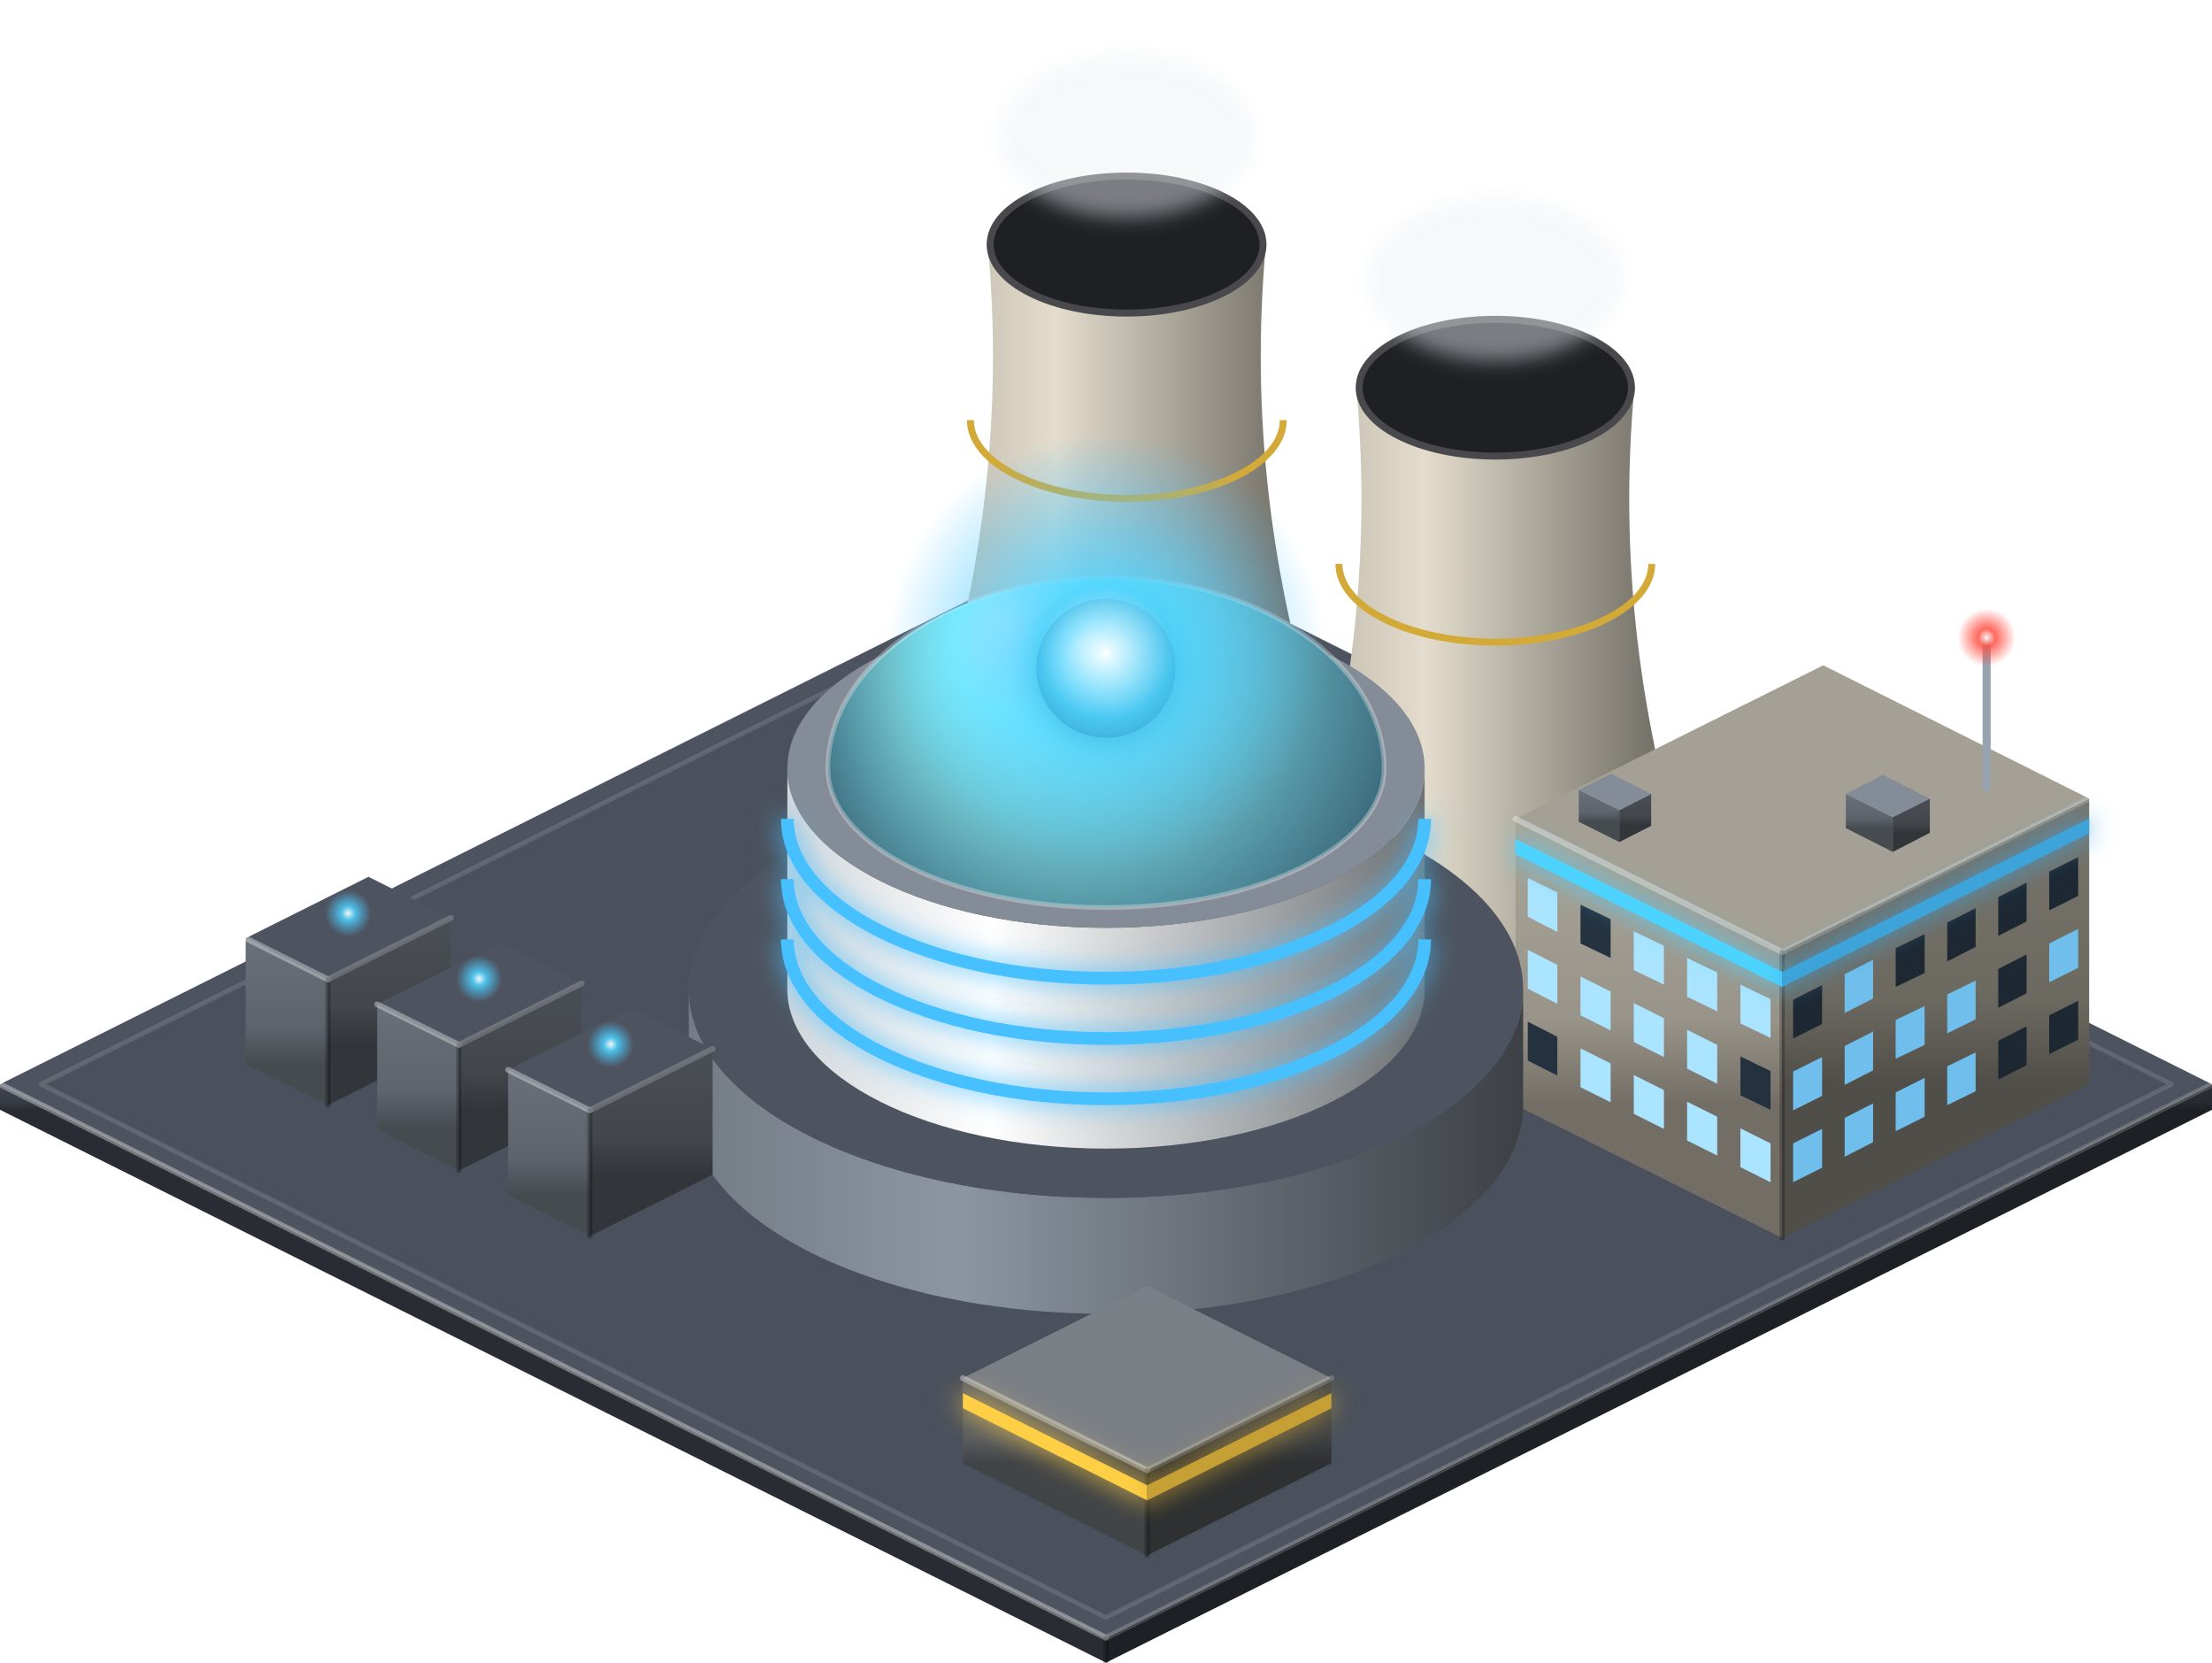
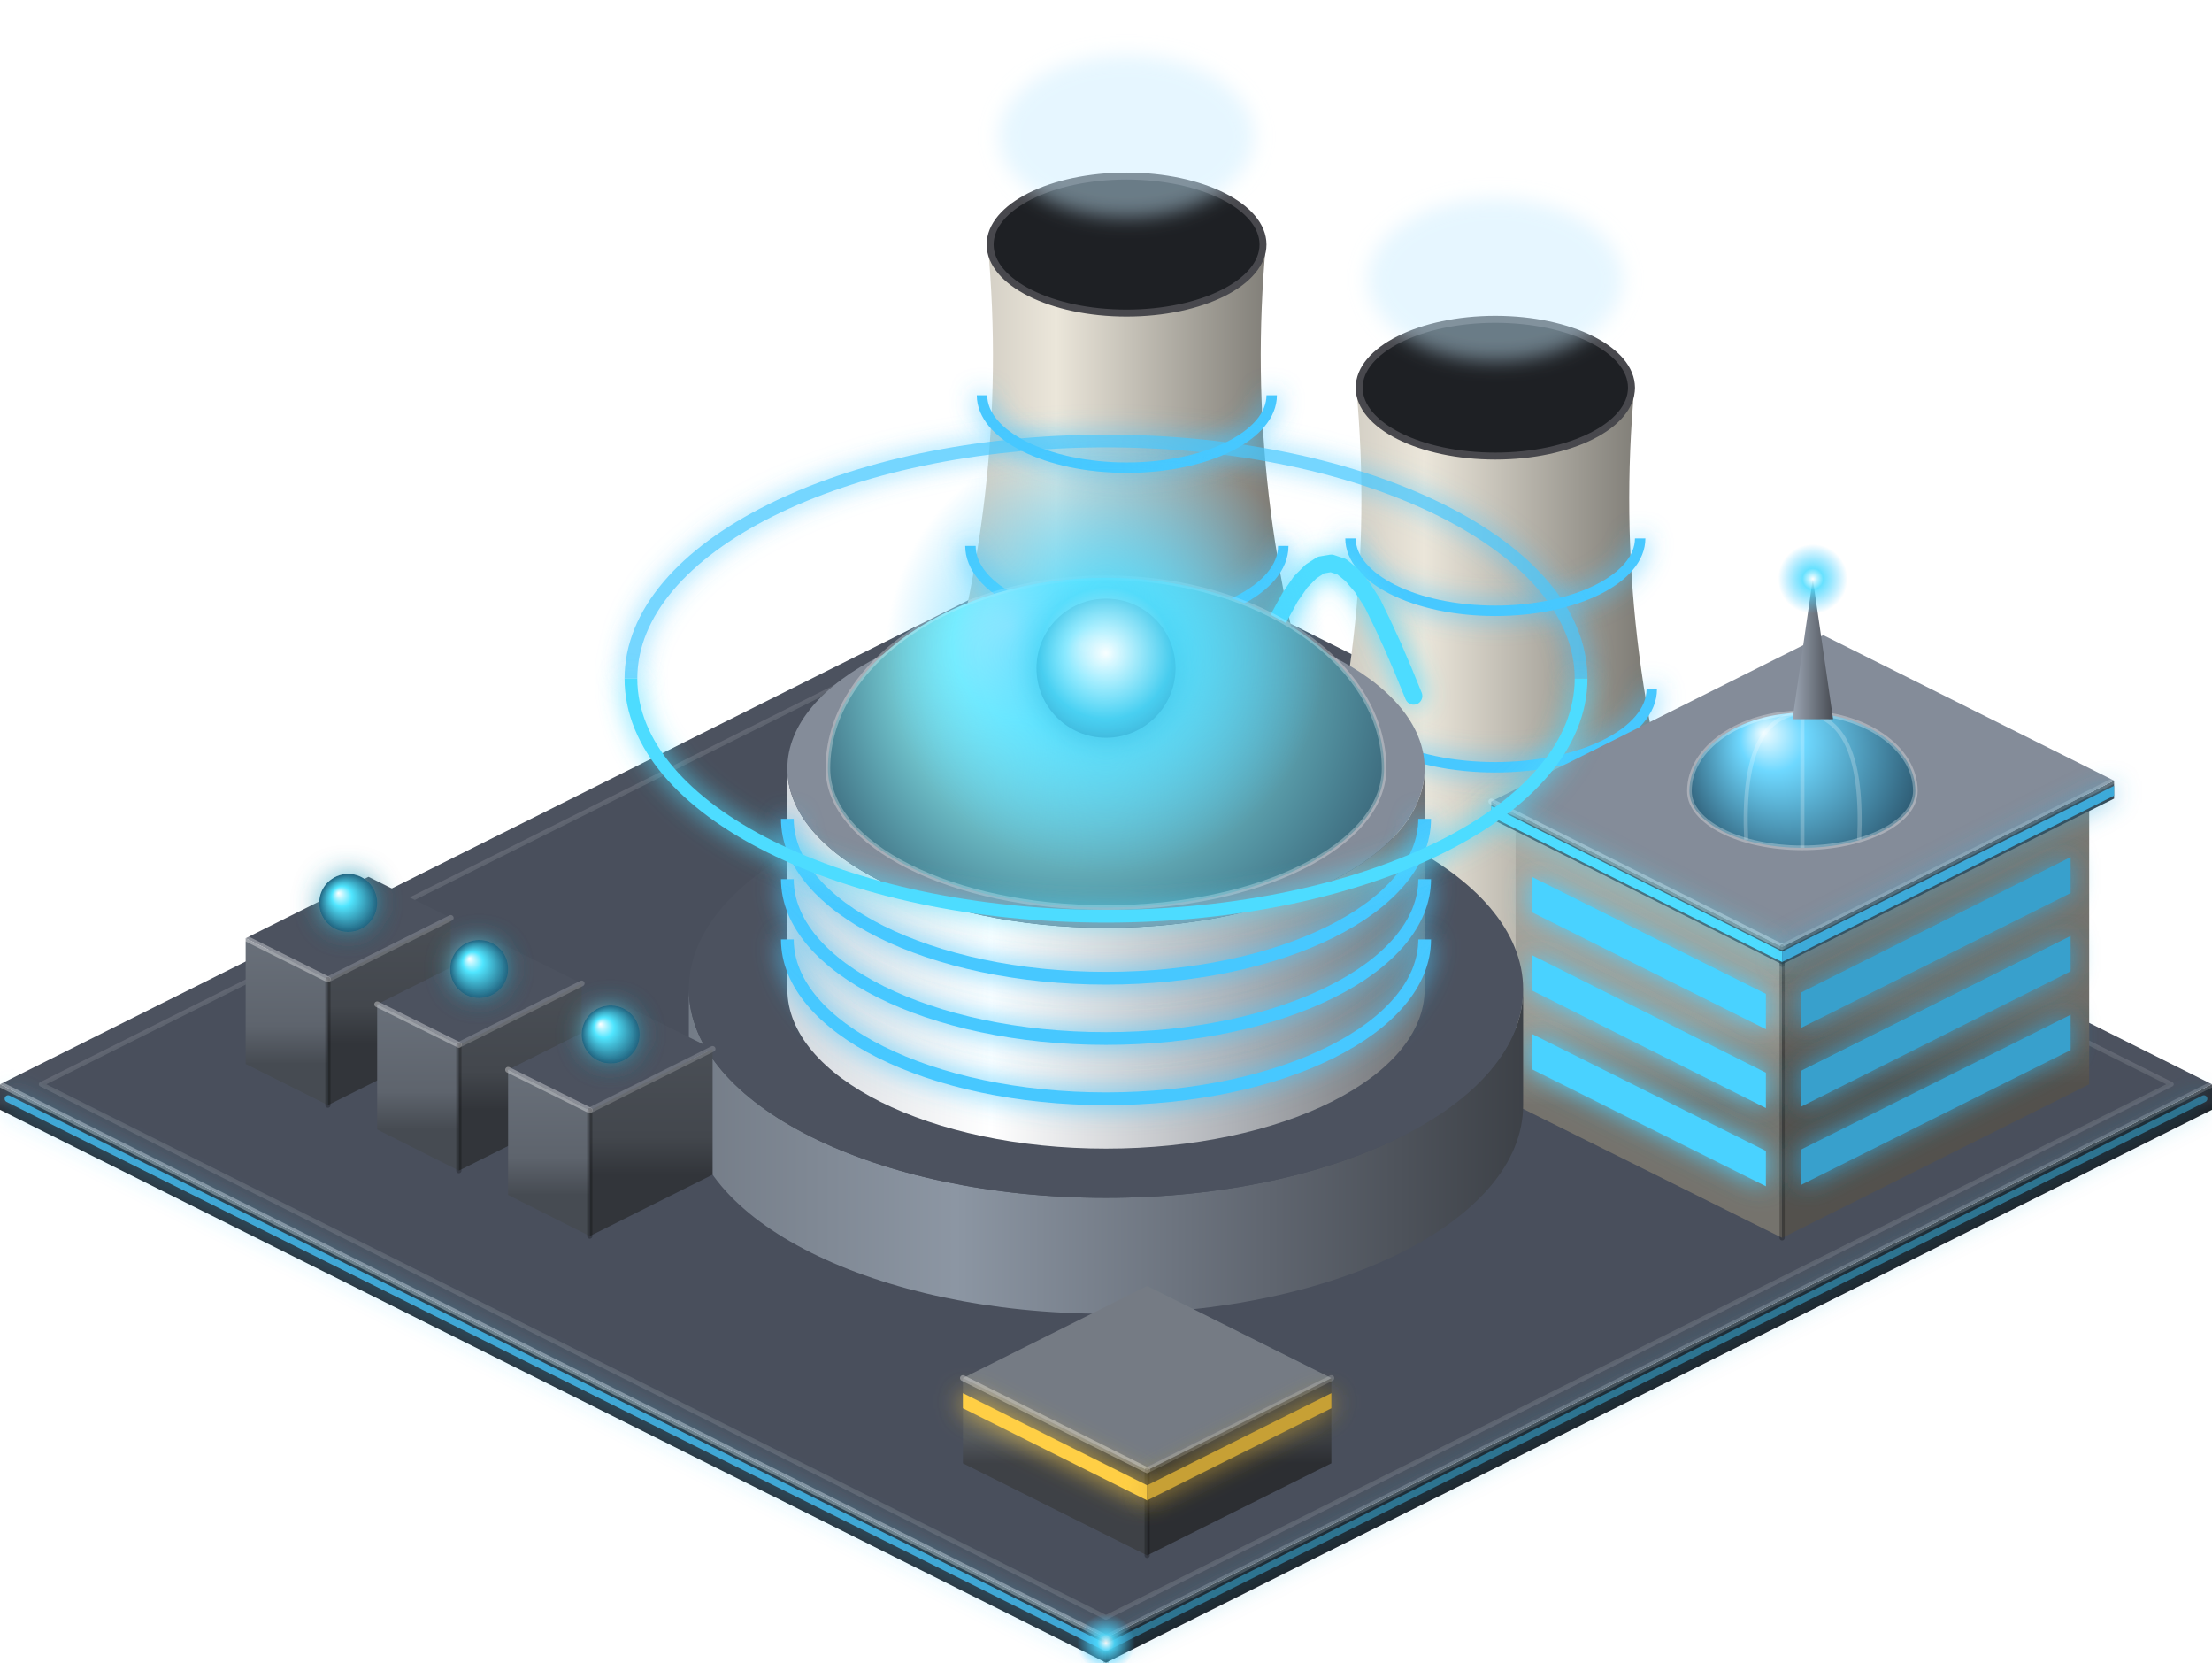
<svg xmlns="http://www.w3.org/2000/svg" viewBox="0 -96 381.8 286.9" width="381.8" height="286.9">
  <defs>
    <filter id="glow" x="-50%" y="-50%" width="200%" height="200%">
      <feGaussianBlur stdDeviation="2.2" result="b" />
      <feMerge>
        <feMergeNode in="b" />
        <feMergeNode in="SourceGraphic" />
      </feMerge>
    </filter>
    <filter id="soft" x="-20%" y="-20%" width="140%" height="140%">
      <feGaussianBlur stdDeviation="1.6" />
    </filter>
    <linearGradient id="g0" gradientUnits="userSpaceOnUse" x1="0" y1="95.5" x2="0" y2="91.1">
-       <stop offset="0" stop-color="rgb(41,45,51)" />
-       <stop offset="0.3" stop-color="rgb(55,60,68)" />
-       <stop offset="1" stop-color="rgb(62,67,76)" />
+       <stop offset="0" stop-color="rgb(40,44,51)" />
+       <stop offset="0.3" stop-color="rgb(54,59,68)" />
+       <stop offset="1" stop-color="rgb(60,65,76)" />
    </linearGradient>
    <linearGradient id="g1" gradientUnits="userSpaceOnUse" x1="0" y1="95.5" x2="0" y2="91.1">
-       <stop offset="0" stop-color="rgb(29,32,36)" />
-       <stop offset="0.3" stop-color="rgb(39,43,48)" />
-       <stop offset="1" stop-color="rgb(44,48,54)" />
-     </linearGradient>
-     <linearGradient id="g2" gradientUnits="userSpaceOnUse" x1="160.5" y1="0" x2="228.5" y2="0">
-       <stop offset="0" stop-color="rgb(188,182,169)" />
-       <stop offset="0.32" stop-color="rgb(228,221,205)" />
-       <stop offset="0.7" stop-color="rgb(154,150,139)" />
-       <stop offset="1" stop-color="rgb(99,96,89)" />
-     </linearGradient>
-     <linearGradient id="g3" gradientUnits="userSpaceOnUse" x1="224.1" y1="0" x2="292.1" y2="0">
-       <stop offset="0" stop-color="rgb(188,182,169)" />
-       <stop offset="0.32" stop-color="rgb(228,221,205)" />
-       <stop offset="0.7" stop-color="rgb(154,150,139)" />
-       <stop offset="1" stop-color="rgb(99,96,89)" />
-     </linearGradient>
-     <linearGradient id="g4" gradientUnits="userSpaceOnUse" x1="0" y1="94.7" x2="0" y2="45.3">
-       <stop offset="0" stop-color="rgb(114,110,102)" />
-       <stop offset="0.3" stop-color="rgb(153,148,137)" />
-       <stop offset="1" stop-color="rgb(170,165,153)" />
-     </linearGradient>
-     <linearGradient id="g5" gradientUnits="userSpaceOnUse" x1="0" y1="91.1" x2="0" y2="41.8">
-       <stop offset="0" stop-color="rgb(80,78,72)" />
-       <stop offset="0.3" stop-color="rgb(108,105,97)" />
-       <stop offset="1" stop-color="rgb(121,117,108)" />
-     </linearGradient>
-     <linearGradient id="g6" gradientUnits="userSpaceOnUse" x1="0" y1="45.8" x2="0" y2="40.3">
-       <stop offset="0" stop-color="rgb(70,75,80)" />
-       <stop offset="0.3" stop-color="rgb(94,100,108)" />
-       <stop offset="1" stop-color="rgb(105,112,121)" />
-     </linearGradient>
-     <linearGradient id="g7" gradientUnits="userSpaceOnUse" x1="0" y1="46.5" x2="0" y2="41">
-       <stop offset="0" stop-color="rgb(50,53,57)" />
-       <stop offset="0.3" stop-color="rgb(67,71,76)" />
-       <stop offset="1" stop-color="rgb(74,79,85)" />
-     </linearGradient>
-     <linearGradient id="g8" gradientUnits="userSpaceOnUse" x1="0" y1="46.9" x2="0" y2="41">
-       <stop offset="0" stop-color="rgb(70,75,80)" />
-       <stop offset="0.3" stop-color="rgb(94,100,108)" />
-       <stop offset="1" stop-color="rgb(105,112,121)" />
-     </linearGradient>
-     <linearGradient id="g9" gradientUnits="userSpaceOnUse" x1="0" y1="47.7" x2="0" y2="41.8">
-       <stop offset="0" stop-color="rgb(50,53,57)" />
-       <stop offset="0.3" stop-color="rgb(67,71,76)" />
-       <stop offset="1" stop-color="rgb(74,79,85)" />
-     </linearGradient>
-     <radialGradient id="g10" gradientUnits="userSpaceOnUse" cx="342.9" cy="14" r="5" fx="342.9" fy="14">
+       <stop offset="0" stop-color="rgb(28,31,36)" />
+       <stop offset="0.3" stop-color="rgb(38,41,48)" />
+       <stop offset="1" stop-color="rgb(43,46,54)" />
+     </linearGradient>
+     <radialGradient id="g2" gradientUnits="userSpaceOnUse" cx="190.9" cy="187.5" r="5" fx="190.9" fy="187.5">
      <stop offset="0" stop-color="rgba(255,255,255,0.95)" />
-       <stop offset="0.3" stop-color="rgba(255,79,66,0.85)" />
-       <stop offset="1" stop-color="rgba(255,72,60,0)" />
-     </radialGradient>
-     <linearGradient id="g11" gradientUnits="userSpaceOnUse" x1="118.9" y1="0" x2="262.9" y2="0">
-       <stop offset="0" stop-color="rgb(116,124,133)" />
-       <stop offset="0.32" stop-color="rgb(140,150,161)" />
-       <stop offset="0.7" stop-color="rgb(95,101,109)" />
-       <stop offset="1" stop-color="rgb(61,65,70)" />
-     </linearGradient>
-     <linearGradient id="g12" gradientUnits="userSpaceOnUse" x1="135.9" y1="0" x2="245.9" y2="0">
-       <stop offset="0" stop-color="rgb(211,215,219)" />
+       <stop offset="0.3" stop-color="rgba(77,220,255,0.85)" />
+       <stop offset="1" stop-color="rgba(70,200,255,0)" />
+     </radialGradient>
+     <linearGradient id="g3" gradientUnits="userSpaceOnUse" x1="160.5" y1="0" x2="228.5" y2="0">
+       <stop offset="0" stop-color="rgb(194,190,181)" />
+       <stop offset="0.32" stop-color="rgb(235,230,218)" />
+       <stop offset="0.7" stop-color="rgb(159,156,148)" />
+       <stop offset="1" stop-color="rgb(102,100,95)" />
+     </linearGradient>
+     <linearGradient id="g4" gradientUnits="userSpaceOnUse" x1="224.1" y1="0" x2="292.1" y2="0">
+       <stop offset="0" stop-color="rgb(194,190,181)" />
+       <stop offset="0.32" stop-color="rgb(235,230,218)" />
+       <stop offset="0.7" stop-color="rgb(159,156,148)" />
+       <stop offset="1" stop-color="rgb(102,100,95)" />
+     </linearGradient>
+     <linearGradient id="g5" gradientUnits="userSpaceOnUse" x1="0" y1="94.7" x2="0" y2="45.3">
+       <stop offset="0" stop-color="rgb(117,115,109)" />
+       <stop offset="0.3" stop-color="rgb(157,154,146)" />
+       <stop offset="1" stop-color="rgb(176,172,164)" />
+     </linearGradient>
+     <linearGradient id="g6" gradientUnits="userSpaceOnUse" x1="0" y1="91.1" x2="0" y2="41.8">
+       <stop offset="0" stop-color="rgb(83,81,77)" />
+       <stop offset="0.3" stop-color="rgb(111,109,104)" />
+       <stop offset="1" stop-color="rgb(124,122,116)" />
+     </linearGradient>
+     <linearGradient id="g7" gradientUnits="userSpaceOnUse" x1="0" y1="45.3" x2="0" y2="42.3">
+       <stop offset="0" stop-color="rgb(70,75,82)" />
+       <stop offset="0.3" stop-color="rgb(94,100,109)" />
+       <stop offset="1" stop-color="rgb(105,112,122)" />
+     </linearGradient>
+     <linearGradient id="g8" gradientUnits="userSpaceOnUse" x1="0" y1="41.8" x2="0" y2="38.7">
+       <stop offset="0" stop-color="rgb(50,53,58)" />
+       <stop offset="0.3" stop-color="rgb(67,71,77)" />
+       <stop offset="1" stop-color="rgb(74,79,86)" />
+     </linearGradient>
+     <radialGradient id="g9" gradientUnits="userSpaceOnUse" cx="311.1" cy="35.1" r="22.4" fx="304.3" fy="30.4">
+       <stop offset="0" stop-color="rgb(240,252,255)" />
+       <stop offset="0.25" stop-color="rgb(110,216,255)" />
+       <stop offset="1" stop-color="rgb(41,81,104)" />
+     </radialGradient>
+     <linearGradient id="g10" gradientUnits="userSpaceOnUse" x1="309.4" y1="0" x2="316.4" y2="0">
+       <stop offset="0" stop-color="rgb(156,166,180)" />
+       <stop offset="1" stop-color="rgb(72,76,83)" />
+     </linearGradient>
+     <radialGradient id="g11" gradientUnits="userSpaceOnUse" cx="312.9" cy="3.9" r="6" fx="312.9" fy="3.9">
+       <stop offset="0" stop-color="rgba(255,255,255,0.95)" />
+       <stop offset="0.3" stop-color="rgba(77,220,255,0.85)" />
+       <stop offset="1" stop-color="rgba(70,200,255,0)" />
+     </radialGradient>
+     <linearGradient id="g12" gradientUnits="userSpaceOnUse" x1="118.9" y1="0" x2="262.9" y2="0">
+       <stop offset="0" stop-color="rgb(116,124,135)" />
+       <stop offset="0.32" stop-color="rgb(140,150,163)" />
+       <stop offset="0.7" stop-color="rgb(95,101,111)" />
+       <stop offset="1" stop-color="rgb(61,65,71)" />
+     </linearGradient>
+     <linearGradient id="g13" gradientUnits="userSpaceOnUse" x1="135.9" y1="0" x2="245.9" y2="0">
+       <stop offset="0" stop-color="rgb(213,217,222)" />
      <stop offset="0.32" stop-color="rgb(255,255,255)" />
-       <stop offset="0.7" stop-color="rgb(173,176,179)" />
-       <stop offset="1" stop-color="rgb(111,113,115)" />
-     </linearGradient>
-     <radialGradient id="g13" gradientUnits="userSpaceOnUse" cx="190.9" cy="23.5" r="55.2" fx="174.1" fy="12">
+       <stop offset="0.7" stop-color="rgb(175,178,183)" />
+       <stop offset="1" stop-color="rgb(112,114,117)" />
+     </linearGradient>
+     <radialGradient id="g14" gradientUnits="userSpaceOnUse" cx="190.9" cy="23.5" r="55.2" fx="174.1" fy="12">
      <stop offset="0" stop-color="rgb(240,252,255)" />
      <stop offset="0.25" stop-color="rgb(144,252,255)" />
      <stop offset="1" stop-color="rgb(54,95,115)" />
    </radialGradient>
-     <radialGradient id="g14" gradientUnits="userSpaceOnUse" cx="190.9" cy="19.3" r="12" fx="186.7" fy="15.1">
-       <stop offset="0" stop-color="rgb(255,255,255)" />
-       <stop offset="0.35" stop-color="rgb(81,221,255)" />
-       <stop offset="1" stop-color="rgb(35,96,128)" />
-     </radialGradient>
-     <radialGradient id="g15" gradientUnits="userSpaceOnUse" cx="190.9" cy="16.7" r="38" fx="190.9" fy="16.7">
+     <radialGradient id="g15" gradientUnits="userSpaceOnUse" cx="190.9" cy="19.3" r="12" fx="186.7" fy="15.1">
+       <stop offset="0" stop-color="rgb(255,255,255)" />
+       <stop offset="0.35" stop-color="rgb(81,230,255)" />
+       <stop offset="1" stop-color="rgb(35,100,128)" />
+     </radialGradient>
+     <radialGradient id="g16" gradientUnits="userSpaceOnUse" cx="190.9" cy="16.7" r="38" fx="190.9" fy="16.7">
      <stop offset="0" stop-color="rgba(255,255,255,0.95)" />
-       <stop offset="0.3" stop-color="rgba(77,211,255,0.85)" />
-       <stop offset="1" stop-color="rgba(70,192,255,0)" />
-     </radialGradient>
-     <linearGradient id="g16" gradientUnits="userSpaceOnUse" x1="0" y1="87.6" x2="0" y2="65.9">
-       <stop offset="0" stop-color="rgb(70,75,80)" />
-       <stop offset="0.3" stop-color="rgb(94,100,108)" />
-       <stop offset="1" stop-color="rgb(105,112,121)" />
-     </linearGradient>
-     <linearGradient id="g17" gradientUnits="userSpaceOnUse" x1="0" y1="84.1" x2="0" y2="62.4">
-       <stop offset="0" stop-color="rgb(50,53,57)" />
-       <stop offset="0.3" stop-color="rgb(67,71,76)" />
-       <stop offset="1" stop-color="rgb(74,79,85)" />
-     </linearGradient>
-     <radialGradient id="g18" gradientUnits="userSpaceOnUse" cx="60.1" cy="61.6" r="4" fx="60.1" fy="61.6">
-       <stop offset="0" stop-color="rgba(255,255,255,0.95)" />
-       <stop offset="0.3" stop-color="rgba(77,211,255,0.85)" />
-       <stop offset="1" stop-color="rgba(70,192,255,0)" />
-     </radialGradient>
-     <linearGradient id="g19" gradientUnits="userSpaceOnUse" x1="0" y1="98.9" x2="0" y2="77.3">
-       <stop offset="0" stop-color="rgb(70,75,80)" />
-       <stop offset="0.3" stop-color="rgb(94,100,108)" />
-       <stop offset="1" stop-color="rgb(105,112,121)" />
-     </linearGradient>
-     <linearGradient id="g20" gradientUnits="userSpaceOnUse" x1="0" y1="95.4" x2="0" y2="73.7">
-       <stop offset="0" stop-color="rgb(50,53,57)" />
-       <stop offset="0.3" stop-color="rgb(67,71,76)" />
-       <stop offset="1" stop-color="rgb(74,79,85)" />
-     </linearGradient>
-     <radialGradient id="g21" gradientUnits="userSpaceOnUse" cx="82.7" cy="72.9" r="4" fx="82.7" fy="72.9">
-       <stop offset="0" stop-color="rgba(255,255,255,0.95)" />
-       <stop offset="0.3" stop-color="rgba(77,211,255,0.85)" />
-       <stop offset="1" stop-color="rgba(70,192,255,0)" />
-     </radialGradient>
-     <linearGradient id="g22" gradientUnits="userSpaceOnUse" x1="0" y1="110.2" x2="0" y2="88.6">
-       <stop offset="0" stop-color="rgb(70,75,80)" />
-       <stop offset="0.3" stop-color="rgb(94,100,108)" />
-       <stop offset="1" stop-color="rgb(105,112,121)" />
-     </linearGradient>
-     <linearGradient id="g23" gradientUnits="userSpaceOnUse" x1="0" y1="106.7" x2="0" y2="85">
-       <stop offset="0" stop-color="rgb(50,53,57)" />
-       <stop offset="0.3" stop-color="rgb(67,71,76)" />
-       <stop offset="1" stop-color="rgb(74,79,85)" />
-     </linearGradient>
-     <radialGradient id="g24" gradientUnits="userSpaceOnUse" cx="105.4" cy="84.2" r="4" fx="105.4" fy="84.2">
-       <stop offset="0" stop-color="rgba(255,255,255,0.95)" />
-       <stop offset="0.3" stop-color="rgba(77,211,255,0.85)" />
-       <stop offset="1" stop-color="rgba(70,192,255,0)" />
-     </radialGradient>
-     <linearGradient id="g25" gradientUnits="userSpaceOnUse" x1="0" y1="156.5" x2="0" y2="141.8">
-       <stop offset="0" stop-color="rgb(65,68,71)" />
-       <stop offset="0.3" stop-color="rgb(88,91,96)" />
-       <stop offset="1" stop-color="rgb(98,102,107)" />
-     </linearGradient>
+       <stop offset="0.3" stop-color="rgba(77,220,255,0.85)" />
+       <stop offset="1" stop-color="rgba(70,200,255,0)" />
+     </radialGradient>
+     <linearGradient id="g17" gradientUnits="userSpaceOnUse" x1="0" y1="87.6" x2="0" y2="65.9">
+       <stop offset="0" stop-color="rgb(70,75,82)" />
+       <stop offset="0.3" stop-color="rgb(94,100,109)" />
+       <stop offset="1" stop-color="rgb(105,112,122)" />
+     </linearGradient>
+     <linearGradient id="g18" gradientUnits="userSpaceOnUse" x1="0" y1="84.1" x2="0" y2="62.4">
+       <stop offset="0" stop-color="rgb(50,53,58)" />
+       <stop offset="0.3" stop-color="rgb(67,71,77)" />
+       <stop offset="1" stop-color="rgb(74,79,86)" />
+     </linearGradient>
+     <radialGradient id="g19" gradientUnits="userSpaceOnUse" cx="60.1" cy="59.8" r="5" fx="58.4" fy="58.1">
+       <stop offset="0" stop-color="rgb(255,255,255)" />
+       <stop offset="0.35" stop-color="rgb(81,230,255)" />
+       <stop offset="1" stop-color="rgb(35,100,128)" />
+     </radialGradient>
+     <linearGradient id="g20" gradientUnits="userSpaceOnUse" x1="0" y1="98.9" x2="0" y2="77.3">
+       <stop offset="0" stop-color="rgb(70,75,82)" />
+       <stop offset="0.3" stop-color="rgb(94,100,109)" />
+       <stop offset="1" stop-color="rgb(105,112,122)" />
+     </linearGradient>
+     <linearGradient id="g21" gradientUnits="userSpaceOnUse" x1="0" y1="95.4" x2="0" y2="73.7">
+       <stop offset="0" stop-color="rgb(50,53,58)" />
+       <stop offset="0.3" stop-color="rgb(67,71,77)" />
+       <stop offset="1" stop-color="rgb(74,79,86)" />
+     </linearGradient>
+     <radialGradient id="g22" gradientUnits="userSpaceOnUse" cx="82.7" cy="71.2" r="5" fx="81" fy="69.4">
+       <stop offset="0" stop-color="rgb(255,255,255)" />
+       <stop offset="0.35" stop-color="rgb(81,230,255)" />
+       <stop offset="1" stop-color="rgb(35,100,128)" />
+     </radialGradient>
+     <linearGradient id="g23" gradientUnits="userSpaceOnUse" x1="0" y1="110.2" x2="0" y2="88.6">
+       <stop offset="0" stop-color="rgb(70,75,82)" />
+       <stop offset="0.3" stop-color="rgb(94,100,109)" />
+       <stop offset="1" stop-color="rgb(105,112,122)" />
+     </linearGradient>
+     <linearGradient id="g24" gradientUnits="userSpaceOnUse" x1="0" y1="106.7" x2="0" y2="85">
+       <stop offset="0" stop-color="rgb(50,53,58)" />
+       <stop offset="0.3" stop-color="rgb(67,71,77)" />
+       <stop offset="1" stop-color="rgb(74,79,86)" />
+     </linearGradient>
+     <radialGradient id="g25" gradientUnits="userSpaceOnUse" cx="105.4" cy="82.5" r="5" fx="103.6" fy="80.7">
+       <stop offset="0" stop-color="rgb(255,255,255)" />
+       <stop offset="0.35" stop-color="rgb(81,230,255)" />
+       <stop offset="1" stop-color="rgb(35,100,128)" />
+     </radialGradient>
    <linearGradient id="g26" gradientUnits="userSpaceOnUse" x1="0" y1="156.5" x2="0" y2="141.8">
-       <stop offset="0" stop-color="rgb(46,48,50)" />
-       <stop offset="0.3" stop-color="rgb(62,64,68)" />
-       <stop offset="1" stop-color="rgb(69,72,76)" />
+       <stop offset="0" stop-color="rgb(62,65,70)" />
+       <stop offset="0.3" stop-color="rgb(83,88,94)" />
+       <stop offset="1" stop-color="rgb(93,98,105)" />
+     </linearGradient>
+     <linearGradient id="g27" gradientUnits="userSpaceOnUse" x1="0" y1="156.5" x2="0" y2="141.8">
+       <stop offset="0" stop-color="rgb(44,46,50)" />
+       <stop offset="0.3" stop-color="rgb(59,62,67)" />
+       <stop offset="1" stop-color="rgb(66,69,74)" />
    </linearGradient>
  </defs>
  <polygon points="0,95.5 190.9,190.9 190.9,186.6 0,91.1" fill="url(#g0)" />
  <polygon points="381.8,95.5 190.9,190.9 190.9,186.6 381.8,91.1" fill="url(#g1)" />
-   <polygon points="190.9,-4.3 381.8,91.1 190.9,186.6 0,91.1" fill="rgb(78,84,95)" />
+   <polygon points="190.9,-4.3 381.8,91.1 190.9,186.6 0,91.1" fill="rgb(76,82,95)" />
  <line x1="0" y1="91.1" x2="190.9" y2="186.6" stroke="rgba(255,255,255,0.35)" stroke-width="1" stroke-linecap="round" />
  <line x1="381.8" y1="91.1" x2="190.9" y2="186.6" stroke="rgba(255,255,255,0.18)" stroke-width="1" stroke-linecap="round" />
  <line x1="190.9" y1="190.9" x2="190.9" y2="186.6" stroke="rgba(0,0,0,0.25)" stroke-width="0.9" stroke-linecap="round" />
-   <polygon points="190.9,-0.8 374.8,91.1 190.9,183.1 7.1,91.1" fill="rgb(75,81,92)" stroke="rgba(255,255,255,0.12)" stroke-width="0.8" stroke-linejoin="round" />
-   <path d="M160.5,32.8 A34 17 0 0 0 228.5,32.8 Q214.5,-10.5 218.5,-53.8 A24 12 0 0 1 170.5,-53.8 Q174.5,-10.5 160.5,32.8 Z" fill="url(#g2)" />
+   <polygon points="190.9,-0.8 374.8,91.1 190.9,183.1 7.1,91.1" fill="rgb(73,79,92)" stroke="rgba(255,255,255,0.12)" stroke-width="0.8" stroke-linejoin="round" />
+   <line x1="1.4" y1="93.6" x2="190.9" y2="188.3" stroke="rgba(70,200,255,0.75)" stroke-width="1.2" stroke-linecap="round" filter="url(#glow)" />
+   <line x1="380.4" y1="93.6" x2="190.9" y2="188.3" stroke="rgba(56,160,204,0.6)" stroke-width="1.2" stroke-linecap="round" filter="url(#glow)" />
+   <circle cx="190.9" cy="187.5" r="5" fill="url(#g2)" />
+   <path d="M160.5,32.8 A34 17 0 0 0 228.5,32.8 Q214.5,-10.5 218.5,-53.8 A24 12 0 0 1 170.5,-53.8 Q174.5,-10.5 160.5,32.8 Z" fill="url(#g3)" />
  <path d="M170.5,-53.8 A24 12 0 1 0 218.5,-53.8 A24 12 0 1 0 170.5,-53.8 Z" fill="rgb(30,32,36)" />
  <path d="M170.9,-53.8 A23.5 11.8 0 1 0 218,-53.8 A23.5 11.8 0 1 0 170.9,-53.8 Z" fill="none" stroke="rgb(72,72,77)" stroke-width="1.2" stroke-linejoin="round" />
-   <path d="M167.5,-23.5 A27 13.5 0 0 0 221.5,-23.5" fill="none" stroke="rgb(211,169,56)" stroke-width="1.2" stroke-linejoin="round" />
-   <path d="M224.1,57.5 A34 17 0 0 0 292.1,57.5 Q278.1,14.2 282.1,-29.1 A24 12 0 0 1 234.1,-29.1 Q238.1,14.2 224.1,57.5 Z" fill="url(#g3)" />
+   <path d="M167.5,-1.8 A27 13.5 0 0 0 221.5,-1.8" fill="none" stroke="rgb(70,200,255)" stroke-width="1.8" stroke-linejoin="round" filter="url(#glow)" />
+   <path d="M169.5,-27.8 A25 12.5 0 0 0 219.5,-27.8" fill="none" stroke="rgb(70,200,255)" stroke-width="1.8" stroke-linejoin="round" filter="url(#glow)" />
+   <path d="M224.1,57.5 A34 17 0 0 0 292.1,57.5 Q278.1,14.2 282.1,-29.1 A24 12 0 0 1 234.1,-29.1 Q238.1,14.2 224.1,57.5 Z" fill="url(#g4)" />
  <path d="M234.1,-29.1 A24 12 0 1 0 282.1,-29.1 A24 12 0 1 0 234.1,-29.1 Z" fill="rgb(30,32,36)" />
  <path d="M234.6,-29.1 A23.5 11.8 0 1 0 281.6,-29.1 A23.5 11.8 0 1 0 234.6,-29.1 Z" fill="none" stroke="rgb(72,72,77)" stroke-width="1.2" stroke-linejoin="round" />
-   <path d="M231.1,1.3 A27 13.5 0 0 0 285.1,1.3" fill="none" stroke="rgb(211,169,56)" stroke-width="1.2" stroke-linejoin="round" />
-   <ellipse cx="194.454" cy="-72.47" rx="22" ry="14" fill="rgba(235,240,245,0.45)" filter="url(#soft)" />
-   <ellipse cx="258.094" cy="-47.721" rx="22" ry="14" fill="rgba(235,240,245,0.45)" filter="url(#soft)" />
-   <polygon points="261.6,94.7 307.6,117.6 307.6,68.3 261.6,45.3" fill="url(#g4)" />
-   <polygon points="360.6,91.1 307.6,117.6 307.6,68.3 360.6,41.8" fill="url(#g5)" />
-   <polygon points="314.7,18.8 360.6,41.8 307.6,68.3 261.6,45.3" fill="rgb(164,160,149)" />
+   <path d="M231.1,22.9 A27 13.5 0 0 0 285.1,22.9" fill="none" stroke="rgb(70,200,255)" stroke-width="1.8" stroke-linejoin="round" filter="url(#glow)" />
+   <path d="M233.1,-3.1 A25 12.5 0 0 0 283.1,-3.1" fill="none" stroke="rgb(70,200,255)" stroke-width="1.8" stroke-linejoin="round" filter="url(#glow)" />
+   <ellipse cx="194.454" cy="-72.47" rx="22" ry="14" fill="rgba(200,235,255,0.45)" filter="url(#soft)" />
+   <ellipse cx="258.094" cy="-47.721" rx="22" ry="14" fill="rgba(200,235,255,0.45)" filter="url(#soft)" />
+   <polygon points="261.6,94.7 307.6,117.6 307.6,68.3 261.6,45.3" fill="url(#g5)" />
+   <polygon points="360.6,91.1 307.6,117.6 307.6,68.3 360.6,41.8" fill="url(#g6)" />
+   <polygon points="314.7,18.8 360.6,41.8 307.6,68.3 261.6,45.3" fill="rgb(162,160,153)" />
  <line x1="261.6" y1="45.3" x2="307.6" y2="68.3" stroke="rgba(255,255,255,0.35)" stroke-width="1" stroke-linecap="round" />
  <line x1="360.6" y1="41.8" x2="307.6" y2="68.3" stroke="rgba(255,255,255,0.18)" stroke-width="1" stroke-linecap="round" />
  <line x1="307.6" y1="117.6" x2="307.6" y2="68.3" stroke="rgba(0,0,0,0.25)" stroke-width="0.9" stroke-linecap="round" />
-   <polygon points="263.7,87 268.8,89.6 268.8,82.9 263.7,80.3" fill="rgb(36,50,64)" />
-   <polygon points="272.8,91.6 278,94.2 278,87.5 272.8,84.9" fill="rgb(170,228,255)" />
-   <polygon points="282,96.2 287.2,98.8 287.2,92.1 282,89.5" fill="rgb(170,228,255)" />
-   <polygon points="291.2,100.8 296.4,103.4 296.4,96.7 291.2,94.1" fill="rgb(170,228,255)" />
-   <polygon points="300.4,105.4 305.6,108 305.6,101.3 300.4,98.7" fill="rgb(170,228,255)" />
-   <polygon points="263.7,74.6 268.8,77.2 268.8,70.5 263.7,67.9" fill="rgb(170,228,255)" />
-   <polygon points="272.8,79.2 278,81.8 278,75.1 272.8,72.5" fill="rgb(170,228,255)" />
-   <polygon points="282,83.8 287.2,86.4 287.2,79.7 282,77.1" fill="rgb(170,228,255)" />
-   <polygon points="291.2,88.4 296.4,91 296.4,84.3 291.2,81.7" fill="rgb(170,228,255)" />
-   <polygon points="300.4,93 305.6,95.5 305.6,88.8 300.4,86.3" fill="rgb(36,50,64)" />
-   <polygon points="263.7,62.2 268.8,64.8 268.8,58 263.7,55.5" fill="rgb(170,228,255)" />
-   <polygon points="272.8,66.8 278,69.3 278,62.6 272.8,60.1" fill="rgb(36,50,64)" />
-   <polygon points="282,71.4 287.2,73.9 287.2,67.2 282,64.7" fill="rgb(170,228,255)" />
-   <polygon points="291.2,76 296.4,78.5 296.4,71.8 291.2,69.3" fill="rgb(170,228,255)" />
-   <polygon points="300.4,80.6 305.6,83.1 305.6,76.4 300.4,73.9" fill="rgb(170,228,255)" />
-   <polygon points="358.7,83.4 353.7,85.9 353.7,79.2 358.7,76.7" fill="rgb(29,40,51)" />
-   <polygon points="349.8,87.8 344.9,90.3 344.9,83.6 349.8,81.1" fill="rgb(29,40,51)" />
-   <polygon points="341,92.3 336.1,94.7 336.1,88 341,85.6" fill="rgb(112,190,236)" />
-   <polygon points="332.2,96.7 327.2,99.2 327.2,92.5 332.2,90" fill="rgb(112,190,236)" />
-   <polygon points="323.3,101.1 318.4,103.6 318.4,96.9 323.3,94.4" fill="rgb(112,190,236)" />
-   <polygon points="314.5,105.5 309.5,108 309.5,101.3 314.5,98.8" fill="rgb(112,190,236)" />
-   <polygon points="358.7,71 353.7,73.5 353.7,66.8 358.7,64.3" fill="rgb(112,190,236)" />
-   <polygon points="349.8,75.4 344.9,77.9 344.9,71.2 349.8,68.7" fill="rgb(29,40,51)" />
-   <polygon points="341,79.9 336.1,82.3 336.1,75.6 341,73.2" fill="rgb(112,190,236)" />
-   <polygon points="332.2,84.3 327.2,86.7 327.2,80 332.2,77.6" fill="rgb(112,190,236)" />
-   <polygon points="323.3,88.7 318.4,91.2 318.4,84.5 323.3,82" fill="rgb(112,190,236)" />
-   <polygon points="314.5,93.1 309.5,95.6 309.5,88.9 314.5,86.4" fill="rgb(112,190,236)" />
-   <polygon points="358.7,58.6 353.7,61.1 353.7,54.4 358.7,51.9" fill="rgb(29,40,51)" />
-   <polygon points="349.8,63 344.9,65.5 344.9,58.8 349.8,56.3" fill="rgb(29,40,51)" />
-   <polygon points="341,67.4 336.1,69.9 336.1,63.2 341,60.7" fill="rgb(29,40,51)" />
-   <polygon points="332.2,71.9 327.2,74.3 327.2,67.6 332.2,65.2" fill="rgb(29,40,51)" />
-   <polygon points="323.3,76.3 318.4,78.8 318.4,72.1 323.3,69.6" fill="rgb(112,190,236)" />
-   <polygon points="314.5,80.7 309.5,83.2 309.5,76.5 314.5,74" fill="rgb(29,40,51)" />
-   <polygon points="261.6,51.4 307.6,74.3 307.6,71.7 261.6,48.8" fill="rgb(77,211,255)" filter="url(#glow)" />
-   <polygon points="360.6,47.8 307.6,74.3 307.6,71.7 360.6,45.2" fill="rgb(60,163,217)" filter="url(#glow)" />
-   <polygon points="272.5,45.8 279.5,49.3 279.5,43.8 272.5,40.3" fill="url(#g6)" />
-   <polygon points="285,46.5 279.5,49.3 279.5,43.8 285,41" fill="url(#g7)" />
-   <polygon points="278.1,37.5 285,41 279.5,43.8 272.5,40.3" fill="rgb(132,140,151)" />
-   <polygon points="318.6,46.9 326.7,51 326.7,45 318.6,41" fill="url(#g8)" />
-   <polygon points="333.1,47.7 326.7,51 326.7,45 333.1,41.8" fill="url(#g9)" />
-   <polygon points="325,37.7 333.1,41.8 326.7,45 318.6,41" fill="rgb(132,140,151)" />
-   <line x1="342.9" y1="40" x2="342.9" y2="14" stroke="rgb(153,163,175)" stroke-width="1.4" stroke-linecap="round" />
-   <circle cx="342.9" cy="14" r="5" fill="url(#g10)" />
-   <line x1="187.4" y1="33.2" x2="190.9" y2="73.8" stroke="rgb(134,143,154)" stroke-width="3.4" stroke-linecap="round" />
-   <line x1="187.4" y1="32.3" x2="190.9" y2="72.9" stroke="rgb(200,203,207)" stroke-width="1.2" stroke-linecap="round" />
-   <line x1="251" y1="57.9" x2="190.9" y2="73.8" stroke="rgb(134,143,154)" stroke-width="3.4" stroke-linecap="round" />
-   <line x1="251" y1="57" x2="190.9" y2="72.9" stroke="rgb(200,203,207)" stroke-width="1.2" stroke-linecap="round" />
-   <path d="M118.9,94.7 A72 36 0 0 0 262.9,94.7 L262.9,74.7 A72 36 0 0 1 118.9,74.7 Z" fill="url(#g11)" />
-   <path d="M118.9,74.7 A72 36 0 1 0 262.9,74.7 A72 36 0 1 0 118.9,74.7 Z" fill="rgb(78,84,95)" />
-   <path d="M135.9,74.7 A55 27.5 0 0 0 245.9,74.7 L245.9,36.6 A55 27.5 0 0 1 135.9,36.6 Z" fill="url(#g12)" />
-   <path d="M135.9,36.6 A55 27.5 0 1 0 245.9,36.6 A55 27.5 0 1 0 135.9,36.6 Z" fill="rgb(132,140,151)" />
-   <path d="M135.9,66.1 A55 27.5 0 0 0 245.9,66.1" fill="none" stroke="rgb(70,192,255)" stroke-width="2.2" stroke-linejoin="round" filter="url(#glow)" />
-   <path d="M135.9,55.7 A55 27.5 0 0 0 245.9,55.7" fill="none" stroke="rgb(70,192,255)" stroke-width="2.2" stroke-linejoin="round" filter="url(#glow)" />
-   <path d="M135.9,45.3 A55 27.5 0 0 0 245.9,45.3" fill="none" stroke="rgb(70,192,255)" stroke-width="2.2" stroke-linejoin="round" filter="url(#glow)" />
-   <path d="M142.9,36.6 A48 24 0 0 0 238.9,36.6 A48 32.9 0 0 0 142.9,36.6 Z" fill="url(#g13)" stroke="rgba(255,255,255,0.3)" stroke-width="0.8" stroke-linejoin="round" />
-   <circle cx="190.9" cy="19.3" r="12" fill="url(#g14)" filter="url(#glow)" />
-   <circle cx="190.9" cy="16.7" r="38" fill="url(#g15)" />
-   <polygon points="42.4,87.6 56.6,94.7 56.6,73 42.4,65.9" fill="url(#g16)" />
-   <polygon points="77.8,84.1 56.6,94.7 56.6,73 77.8,62.4" fill="url(#g17)" />
-   <polygon points="63.6,55.3 77.8,62.4 56.6,73 42.4,65.9" fill="rgb(78,84,95)" />
+   <polygon points="264.4,88.5 304.8,108.7 304.8,102.6 264.4,82.4" fill="rgb(74,210,255)" filter="url(#glow)" />
+   <polygon points="264.4,74.9 304.8,95.2 304.8,89.1 264.4,68.8" fill="rgb(74,210,255)" filter="url(#glow)" />
+   <polygon points="264.4,61.4 304.8,81.6 304.8,75.5 264.4,55.3" fill="rgb(74,210,255)" filter="url(#glow)" />
+   <polygon points="357.4,85.2 310.8,108.5 310.8,102.4 357.4,79.1" fill="rgb(56,160,204)" filter="url(#glow)" />
+   <polygon points="357.4,71.6 310.8,95 310.8,88.8 357.4,65.5" fill="rgb(56,160,204)" filter="url(#glow)" />
+   <polygon points="357.4,58.1 310.8,81.4 310.8,75.3 357.4,51.9" fill="rgb(56,160,204)" filter="url(#glow)" />
+   <polygon points="257.4,45.3 307.6,70.4 307.6,67.4 257.4,42.3" fill="url(#g7)" />
+   <polygon points="364.9,41.8 307.6,70.4 307.6,67.4 364.9,38.7" fill="url(#g8)" />
+   <polygon points="314.7,13.6 364.9,38.7 307.6,67.4 257.4,42.3" fill="rgb(132,140,153)" />
+   <line x1="257.4" y1="42.3" x2="307.6" y2="67.4" stroke="rgba(255,255,255,0.35)" stroke-width="1" stroke-linecap="round" />
+   <line x1="364.9" y1="38.7" x2="307.6" y2="67.4" stroke="rgba(255,255,255,0.18)" stroke-width="1" stroke-linecap="round" />
+   <line x1="307.6" y1="70.4" x2="307.6" y2="67.4" stroke="rgba(0,0,0,0.25)" stroke-width="0.9" stroke-linecap="round" />
+   <polygon points="257.4,44.9 307.6,70 307.6,68.2 257.4,43.1" fill="rgb(77,220,255)" filter="url(#glow)" />
+   <polygon points="364.9,41.3 307.6,70 307.6,68.2 364.9,39.6" fill="rgb(60,170,217)" filter="url(#glow)" />
+   <path d="M291.6,40.5 A19.5 9.8 0 0 0 330.6,40.5 A19.5 13.5 0 0 0 291.6,40.5 Z" fill="url(#g9)" stroke="rgba(255,255,255,0.3)" stroke-width="0.8" stroke-linejoin="round" />
+   <path d="M301.4,48.9 Q300.4,27.6 311.1,27" fill="none" stroke="rgba(255,255,255,0.22)" stroke-width="0.7" stroke-linejoin="round" />
+   <path d="M311.1,50.3 Q311.1,25.6 311.1,27" fill="none" stroke="rgba(255,255,255,0.22)" stroke-width="0.7" stroke-linejoin="round" />
+   <path d="M320.9,48.9 Q321.9,27.6 311.1,27" fill="none" stroke="rgba(255,255,255,0.22)" stroke-width="0.7" stroke-linejoin="round" />
+   <polygon points="309.4,28.1 316.4,28.1 312.9,3.9" fill="url(#g10)" />
+   <circle cx="312.9" cy="3.9" r="6" fill="url(#g11)" />
+   <path stroke-linecap="round" d="M190.9,1.1 L190.9,-3 L190.9,-7 L190.9,-10.5 L190.9,-13.5 L190.9,-15.8 L190.9,-17.2 L190.9,-17.7 L190.9,-17.3 L190.9,-15.8 L190.9,-13.4 L190.9,-10 L190.9,-5.8 L190.9,-0.9 L190.9,4.5 L190.9,10.3 L190.9,16.4" fill="none" stroke="rgb(77,220,255)" stroke-width="3" stroke-linejoin="round" filter="url(#glow)" />
+   <path stroke-linecap="round" d="M244,24.1 L242.2,19.7 L240.4,15.5 L238.6,11.6 L236.9,8.1 L235.1,5.3 L233.3,3.2 L231.6,1.8 L229.8,1.2 L228,1.5 L226.3,2.6 L224.5,4.4 L222.7,7 L221,10.1 L219.2,13.7 L217.4,17.6 L215.7,21.7" fill="none" stroke="rgb(77,220,255)" stroke-width="3" stroke-linejoin="round" filter="url(#glow)" />
+   <path d="M272.9,21.1 A82 41 0 0 0 108.9,21.1" fill="none" stroke="rgb(70,200,255)" stroke-width="2.2" stroke-linejoin="round" opacity="0.75" filter="url(#glow)" />
+   <path d="M118.9,94.7 A72 36 0 0 0 262.9,94.7 L262.9,74.7 A72 36 0 0 1 118.9,74.7 Z" fill="url(#g12)" />
+   <path d="M118.9,74.7 A72 36 0 1 0 262.9,74.7 A72 36 0 1 0 118.9,74.7 Z" fill="rgb(76,82,95)" />
+   <path d="M135.9,74.7 A55 27.5 0 0 0 245.9,74.7 L245.9,36.6 A55 27.5 0 0 1 135.9,36.6 Z" fill="url(#g13)" />
+   <path d="M135.9,36.6 A55 27.5 0 1 0 245.9,36.6 A55 27.5 0 1 0 135.9,36.6 Z" fill="rgb(132,140,153)" />
+   <path d="M135.9,66.1 A55 27.5 0 0 0 245.9,66.1" fill="none" stroke="rgb(70,200,255)" stroke-width="2.2" stroke-linejoin="round" filter="url(#glow)" />
+   <path d="M135.9,55.7 A55 27.5 0 0 0 245.9,55.7" fill="none" stroke="rgb(70,200,255)" stroke-width="2.2" stroke-linejoin="round" filter="url(#glow)" />
+   <path d="M135.9,45.3 A55 27.5 0 0 0 245.9,45.3" fill="none" stroke="rgb(70,200,255)" stroke-width="2.2" stroke-linejoin="round" filter="url(#glow)" />
+   <path d="M142.9,36.6 A48 24 0 0 0 238.9,36.6 A48 32.9 0 0 0 142.9,36.6 Z" fill="url(#g14)" stroke="rgba(255,255,255,0.3)" stroke-width="0.8" stroke-linejoin="round" />
+   <path d="M108.9,21.1 A82 41 0 0 0 272.9,21.1" fill="none" stroke="rgb(77,220,255)" stroke-width="2.2" stroke-linejoin="round" filter="url(#glow)" />
+   <circle cx="190.9" cy="19.3" r="12" fill="url(#g15)" filter="url(#glow)" />
+   <circle cx="190.9" cy="16.7" r="38" fill="url(#g16)" />
+   <polygon points="42.4,87.6 56.6,94.7 56.6,73 42.4,65.9" fill="url(#g17)" />
+   <polygon points="77.8,84.1 56.6,94.7 56.6,73 77.8,62.4" fill="url(#g18)" />
+   <polygon points="63.6,55.3 77.8,62.4 56.6,73 42.4,65.9" fill="rgb(76,82,95)" />
  <line x1="42.4" y1="65.9" x2="56.6" y2="73" stroke="rgba(255,255,255,0.35)" stroke-width="1" stroke-linecap="round" />
  <line x1="77.8" y1="62.4" x2="56.6" y2="73" stroke="rgba(255,255,255,0.18)" stroke-width="1" stroke-linecap="round" />
  <line x1="56.6" y1="94.7" x2="56.6" y2="73" stroke="rgba(0,0,0,0.25)" stroke-width="0.9" stroke-linecap="round" />
-   <circle cx="60.1" cy="61.6" r="4" fill="url(#g18)" />
-   <polygon points="65.1,98.9 79.2,106 79.2,84.3 65.1,77.3" fill="url(#g19)" />
-   <polygon points="100.4,95.4 79.2,106 79.2,84.3 100.4,73.7" fill="url(#g20)" />
-   <polygon points="86.3,66.7 100.4,73.7 79.2,84.3 65.1,77.3" fill="rgb(78,84,95)" />
+   <circle cx="60.1" cy="59.8" r="5" fill="url(#g19)" filter="url(#glow)" />
+   <polygon points="65.1,98.9 79.2,106 79.2,84.3 65.1,77.3" fill="url(#g20)" />
+   <polygon points="100.4,95.4 79.2,106 79.2,84.3 100.4,73.7" fill="url(#g21)" />
+   <polygon points="86.3,66.7 100.4,73.7 79.2,84.3 65.1,77.3" fill="rgb(76,82,95)" />
  <line x1="65.1" y1="77.3" x2="79.2" y2="84.3" stroke="rgba(255,255,255,0.35)" stroke-width="1" stroke-linecap="round" />
  <line x1="100.4" y1="73.7" x2="79.2" y2="84.3" stroke="rgba(255,255,255,0.18)" stroke-width="1" stroke-linecap="round" />
  <line x1="79.2" y1="106" x2="79.2" y2="84.3" stroke="rgba(0,0,0,0.25)" stroke-width="0.9" stroke-linecap="round" />
-   <circle cx="82.7" cy="72.9" r="4" fill="url(#g21)" />
-   <polygon points="87.7,110.2 101.8,117.3 101.8,95.6 87.7,88.6" fill="url(#g22)" />
-   <polygon points="123,106.7 101.8,117.3 101.8,95.6 123,85" fill="url(#g23)" />
-   <polygon points="108.9,78 123,85 101.8,95.6 87.7,88.6" fill="rgb(78,84,95)" />
+   <circle cx="82.7" cy="71.2" r="5" fill="url(#g22)" filter="url(#glow)" />
+   <polygon points="87.7,110.2 101.8,117.3 101.8,95.6 87.7,88.6" fill="url(#g23)" />
+   <polygon points="123,106.7 101.8,117.3 101.8,95.6 123,85" fill="url(#g24)" />
+   <polygon points="108.9,78 123,85 101.8,95.6 87.7,88.6" fill="rgb(76,82,95)" />
  <line x1="87.7" y1="88.6" x2="101.8" y2="95.6" stroke="rgba(255,255,255,0.35)" stroke-width="1" stroke-linecap="round" />
  <line x1="123" y1="85" x2="101.8" y2="95.6" stroke="rgba(255,255,255,0.18)" stroke-width="1" stroke-linecap="round" />
  <line x1="101.8" y1="117.3" x2="101.8" y2="95.6" stroke="rgba(0,0,0,0.25)" stroke-width="0.9" stroke-linecap="round" />
-   <circle cx="105.4" cy="84.2" r="4" fill="url(#g24)" />
-   <polygon points="166.2,156.5 198,172.4 198,157.7 166.2,141.8" fill="url(#g25)" />
-   <polygon points="229.8,156.5 198,172.4 198,157.7 229.8,141.8" fill="url(#g26)" />
-   <polygon points="198,125.9 229.8,141.8 198,157.7 166.2,141.8" fill="rgb(123,127,134)" />
+   <circle cx="105.4" cy="82.5" r="5" fill="url(#g25)" filter="url(#glow)" />
+   <polygon points="166.2,156.5 198,172.4 198,157.7 166.2,141.8" fill="url(#g26)" />
+   <polygon points="229.8,156.5 198,172.4 198,157.7 229.8,141.8" fill="url(#g27)" />
+   <polygon points="198,125.9 229.8,141.8 198,157.7 166.2,141.8" fill="rgb(117,123,132)" />
  <line x1="166.2" y1="141.8" x2="198" y2="157.7" stroke="rgba(255,255,255,0.35)" stroke-width="1" stroke-linecap="round" />
  <line x1="229.8" y1="141.8" x2="198" y2="157.7" stroke="rgba(255,255,255,0.18)" stroke-width="1" stroke-linecap="round" />
  <line x1="198" y1="172.4" x2="198" y2="157.7" stroke="rgba(0,0,0,0.25)" stroke-width="0.9" stroke-linecap="round" />
  <polygon points="166.2,147 198,162.9 198,160.3 166.2,144.4" fill="rgb(255,207,68)" filter="url(#glow)" />
  <polygon points="229.8,147 198,162.9 198,160.3 229.8,144.4" fill="rgb(199,160,53)" filter="url(#glow)" />
</svg>
